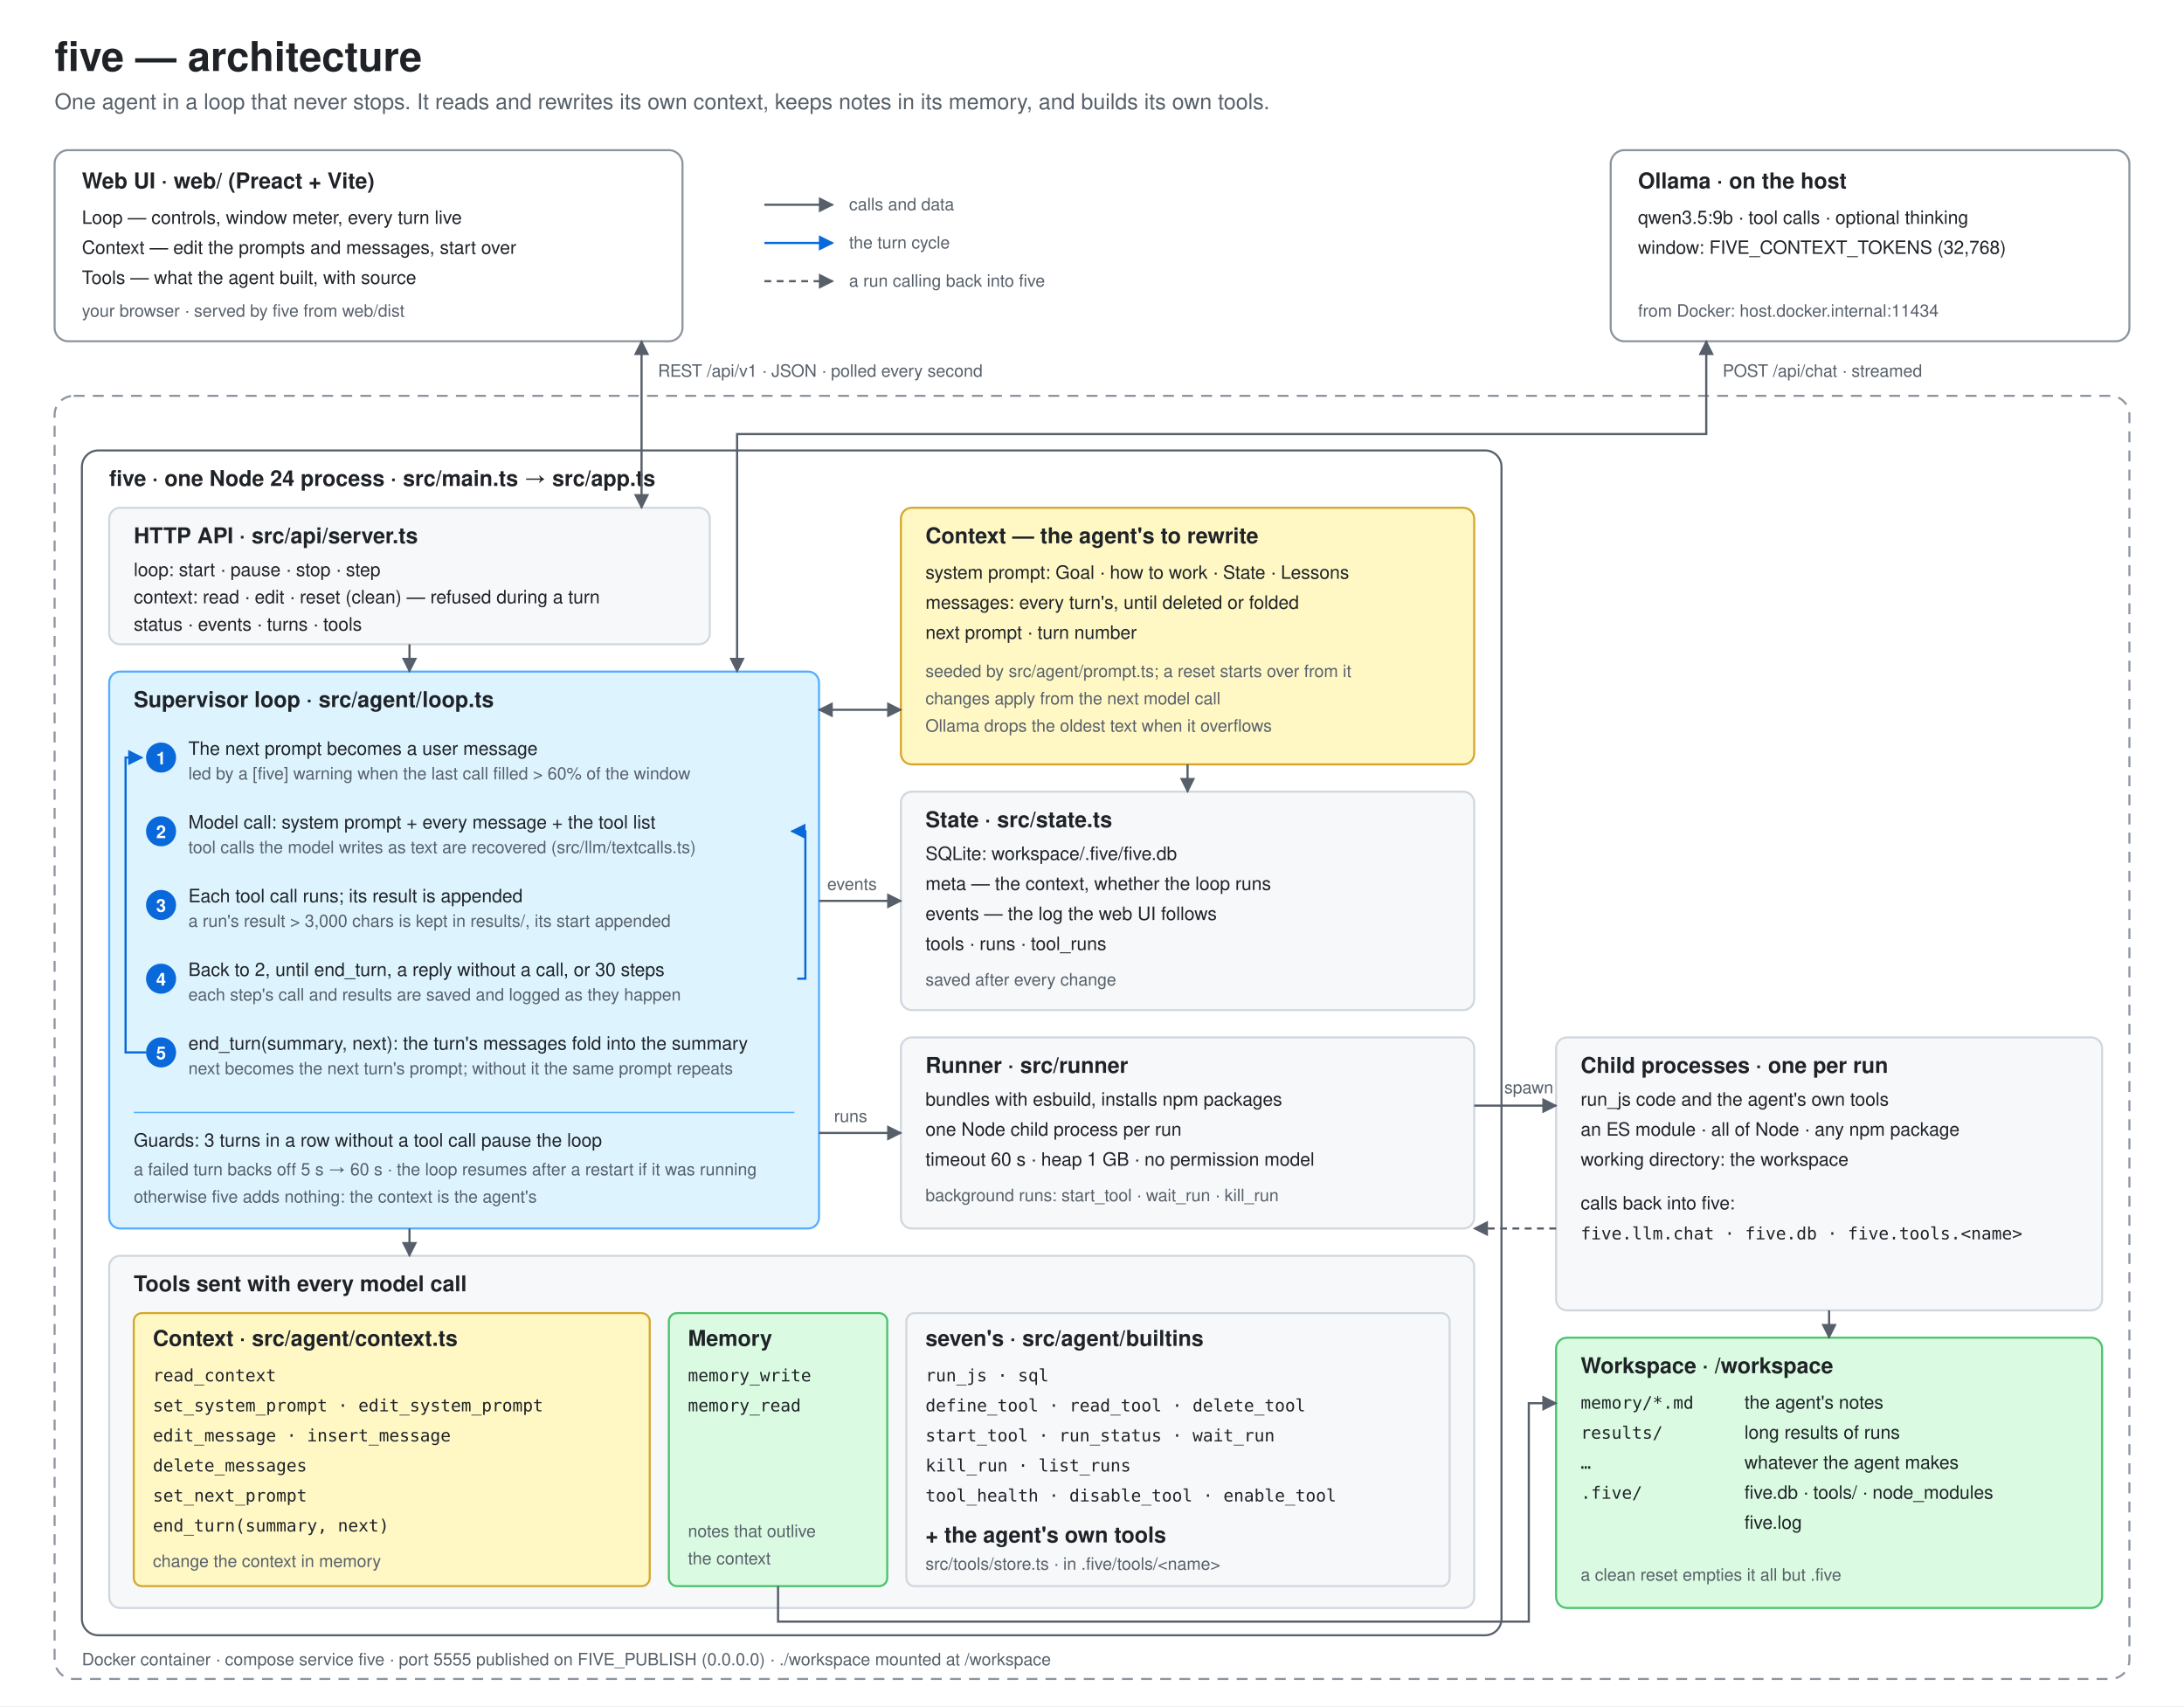
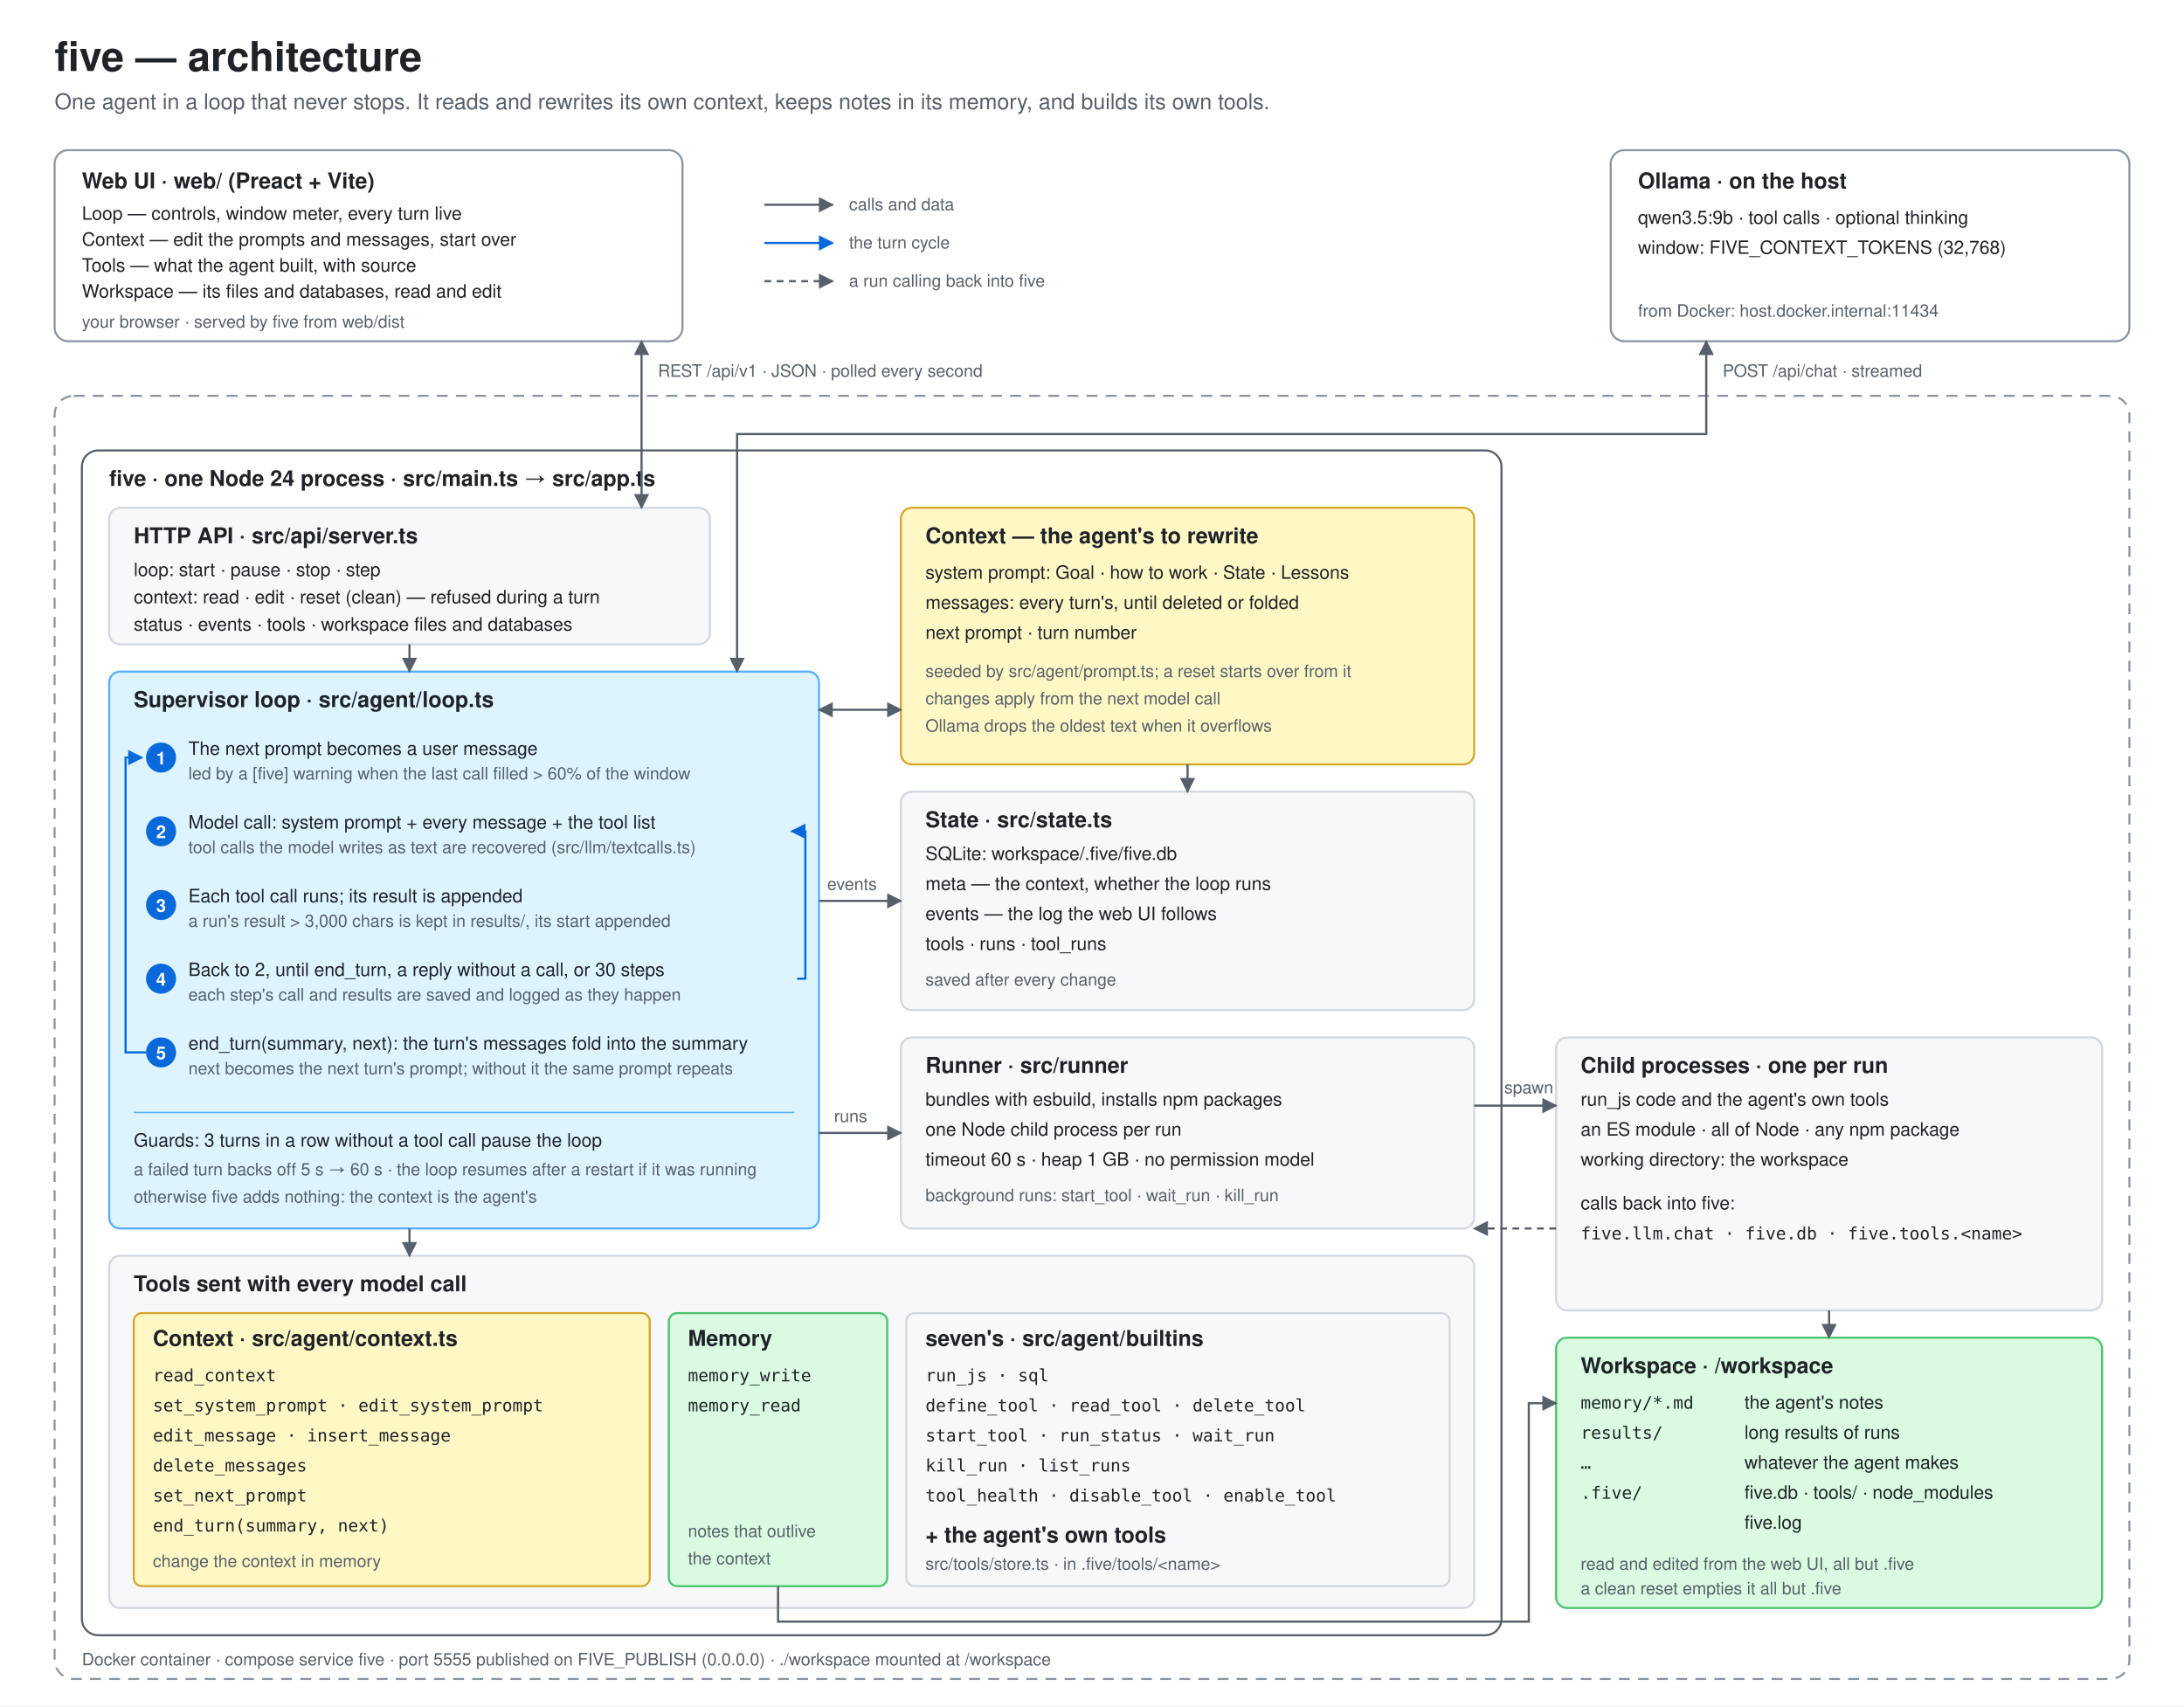
<svg xmlns="http://www.w3.org/2000/svg" width="1600" height="1250" viewBox="0 0 1600 1250">
  <defs>
    <marker id="a" viewBox="0 0 10 10" refX="9" refY="5" markerWidth="7" markerHeight="7" orient="auto-start-reverse">
      <path d="M0 0 L10 5 L0 10 z" fill="#57606a" />
    </marker>
    <marker id="b" viewBox="0 0 10 10" refX="9" refY="5" markerWidth="7" markerHeight="7" orient="auto-start-reverse">
      <path d="M0 0 L10 5 L0 10 z" fill="#0969da" />
    </marker>
    <style>
      text { font-family: "Helvetica Neue", Helvetica, Arial, sans-serif; fill: #1f2328; }
      .t { font-size: 30px; font-weight: 700; }
      .st { font-size: 16px; fill: #57606a; }
      .h { font-size: 16px; font-weight: 700; }
      .s { font-size: 13.5px; }
      .m { font-size: 12.5px; fill: #57606a; }
      .k { font-size: 12.5px; fill: #57606a; }
      .c { font-family: Menlo, Monaco, monospace; font-size: 12.5px; }
      .n { font-size: 13px; font-weight: 700; fill: #ffffff; }
      .box { fill: #f6f8fa; stroke: #d0d7de; stroke-width: 1.5; }
      .ext { fill: #ffffff; stroke: #8c959f; stroke-width: 1.5; }
      .loop { fill: #ddf4ff; stroke: #54aeff; stroke-width: 1.5; }
      .ctx { fill: #fff8c5; stroke: #d4a72c; stroke-width: 1.5; }
      .mem { fill: #dafbe1; stroke: #4ac26b; stroke-width: 1.5; }
      .ln { stroke: #57606a; stroke-width: 1.6; fill: none; }
      .lb { stroke: #0969da; stroke-width: 1.6; fill: none; }
    </style>
  </defs>
  <rect width="1600" height="1250" fill="#ffffff" />
  <text class="t" x="40" y="52">five — architecture</text>
  <text class="st" x="40" y="80">One agent in a loop that never stops. It reads and rewrites its own context, keeps notes in its memory, and builds its own tools.</text>
  <rect class="ext" x="40" y="110" width="460" height="140" rx="10" />
  <text class="h" x="60" y="138">Web UI · web/ (Preact + Vite)</text>
-   <text class="s" x="60" y="164">Loop — controls, window meter, every turn live</text>
-   <text class="s" x="60" y="186">Context — edit the prompts and messages, start over</text>
-   <text class="s" x="60" y="208">Tools — what the agent built, with source</text>
-   <text class="m" x="60" y="232">your browser · served by five from web/dist</text>
+   <text class="s" x="60" y="161">Loop — controls, window meter, every turn live</text>
+   <text class="s" x="60" y="180">Context — edit the prompts and messages, start over</text>
+   <text class="s" x="60" y="199">Tools — what the agent built, with source</text>
+   <text class="s" x="60" y="218">Workspace — its files and databases, read and edit</text>
+   <text class="m" x="60" y="240">your browser · served by five from web/dist</text>
  <rect class="ext" x="1180" y="110" width="380" height="140" rx="10" />
  <text class="h" x="1200" y="138">Ollama · on the host</text>
  <text class="s" x="1200" y="164">qwen3.5:9b · tool calls · optional thinking</text>
  <text class="s" x="1200" y="186">window: FIVE_CONTEXT_TOKENS (32,768)</text>
  <text class="m" x="1200" y="232">from Docker: host.docker.internal:11434</text>
  <line class="ln" x1="560" y1="150" x2="610" y2="150" marker-end="url(#a)" />
  <text class="k" x="622" y="154">calls and data</text>
  <line class="lb" x1="560" y1="178" x2="610" y2="178" marker-end="url(#b)" />
  <text class="k" x="622" y="182">the turn cycle</text>
  <line class="ln" x1="560" y1="206" x2="610" y2="206" stroke-dasharray="5 4" marker-end="url(#a)" />
  <text class="k" x="622" y="210">a run calling back into five</text>
  <rect x="40" y="290" width="1520" height="940" rx="14" fill="none" stroke="#8c959f" stroke-width="1.5" stroke-dasharray="8 6" />
  <text class="m" x="60" y="1220">Docker container · compose service five · port 5555 published on FIVE_PUBLISH (0.0.0.0) · ./workspace mounted at /workspace</text>
  <rect x="60" y="330" width="1040" height="868" rx="12" fill="#ffffff" stroke="#57606a" stroke-width="1.5" />
  <text class="h" x="80" y="356">five · one Node 24 process · src/main.ts → src/app.ts</text>
  <rect class="box" x="80" y="372" width="440" height="100" rx="8" />
  <text class="h" x="98" y="398">HTTP API · src/api/server.ts</text>
  <text class="s" x="98" y="422">loop: start · pause · stop · step</text>
  <text class="s" x="98" y="442">context: read · edit · reset (clean) — refused during a turn</text>
-   <text class="s" x="98" y="462">status · events · turns · tools</text>
+   <text class="s" x="98" y="462">status · events · tools · workspace files and databases</text>
  <rect class="loop" x="80" y="492" width="520" height="408" rx="8" />
  <text class="h" x="98" y="518">Supervisor loop · src/agent/loop.ts</text>
  <circle cx="118" cy="555" r="11" fill="#0969da" />
  <text class="n" x="118" y="560" text-anchor="middle">1</text>
  <text class="s" x="138" y="553">The next prompt becomes a user message</text>
  <text class="m" x="138" y="571">led by a [five] warning when the last call filled &gt; 60% of the window</text>
  <circle cx="118" cy="609" r="11" fill="#0969da" />
  <text class="n" x="118" y="614" text-anchor="middle">2</text>
  <text class="s" x="138" y="607">Model call: system prompt + every message + the tool list</text>
  <text class="m" x="138" y="625">tool calls the model writes as text are recovered (src/llm/textcalls.ts)</text>
  <circle cx="118" cy="663" r="11" fill="#0969da" />
  <text class="n" x="118" y="668" text-anchor="middle">3</text>
  <text class="s" x="138" y="661">Each tool call runs; its result is appended</text>
  <text class="m" x="138" y="679">a run's result &gt; 3,000 chars is kept in results/, its start appended</text>
  <circle cx="118" cy="717" r="11" fill="#0969da" />
  <text class="n" x="118" y="722" text-anchor="middle">4</text>
  <text class="s" x="138" y="715">Back to 2, until end_turn, a reply without a call, or 30 steps</text>
  <text class="m" x="138" y="733">each step's call and results are saved and logged as they happen</text>
  <circle cx="118" cy="771" r="11" fill="#0969da" />
  <text class="n" x="118" y="776" text-anchor="middle">5</text>
  <text class="s" x="138" y="769">end_turn(summary, next): the turn's messages fold into the summary</text>
  <text class="m" x="138" y="787">next becomes the next turn's prompt; without it the same prompt repeats</text>
  <path class="lb" d="M 107 771 L 92 771 L 92 555 L 104 555" marker-end="url(#b)" />
  <path class="lb" d="M 584 717 L 590 717 L 590 609 L 580 609" marker-end="url(#b)" />
  <line x1="98" y1="815" x2="582" y2="815" stroke="#54aeff" stroke-width="1" />
  <text class="s" x="98" y="840">Guards: 3 turns in a row without a tool call pause the loop</text>
  <text class="m" x="98" y="861">a failed turn backs off 5 s → 60 s · the loop resumes after a restart if it was running</text>
  <text class="m" x="98" y="881">otherwise five adds nothing: the context is the agent's</text>
  <rect class="ctx" x="660" y="372" width="420" height="188" rx="8" />
  <text class="h" x="678" y="398">Context — the agent's to rewrite</text>
  <text class="s" x="678" y="424">system prompt: Goal · how to work · State · Lessons</text>
  <text class="s" x="678" y="446">messages: every turn's, until deleted or folded</text>
  <text class="s" x="678" y="468">next prompt · turn number</text>
  <text class="m" x="678" y="496">seeded by src/agent/prompt.ts; a reset starts over from it</text>
  <text class="m" x="678" y="516">changes apply from the next model call</text>
  <text class="m" x="678" y="536">Ollama drops the oldest text when it overflows</text>
  <rect class="box" x="660" y="580" width="420" height="160" rx="8" />
  <text class="h" x="678" y="606">State · src/state.ts</text>
  <text class="s" x="678" y="630">SQLite: workspace/.five/five.db</text>
  <text class="s" x="678" y="652">meta — the context, whether the loop runs</text>
  <text class="s" x="678" y="674">events — the log the web UI follows</text>
  <text class="s" x="678" y="696">tools · runs · tool_runs</text>
  <text class="m" x="678" y="722">saved after every change</text>
  <rect class="box" x="660" y="760" width="420" height="140" rx="8" />
  <text class="h" x="678" y="786">Runner · src/runner</text>
  <text class="s" x="678" y="810">bundles with esbuild, installs npm packages</text>
  <text class="s" x="678" y="832">one Node child process per run</text>
  <text class="s" x="678" y="854">timeout 60 s · heap 1 GB · no permission model</text>
  <text class="m" x="678" y="880">background runs: start_tool · wait_run · kill_run</text>
  <rect class="box" x="80" y="920" width="1000" height="258" rx="8" />
  <text class="h" x="98" y="946">Tools sent with every model call</text>
  <rect class="ctx" x="98" y="962" width="378" height="200" rx="6" />
  <text class="h" x="112" y="986">Context · src/agent/context.ts</text>
  <text class="c" x="112" y="1012">read_context</text>
  <text class="c" x="112" y="1034">set_system_prompt · edit_system_prompt</text>
  <text class="c" x="112" y="1056">edit_message · insert_message</text>
  <text class="c" x="112" y="1078">delete_messages</text>
  <text class="c" x="112" y="1100">set_next_prompt</text>
  <text class="c" x="112" y="1122">end_turn(summary, next)</text>
  <text class="m" x="112" y="1148">change the context in memory</text>
  <rect class="mem" x="490" y="962" width="160" height="200" rx="6" />
  <text class="h" x="504" y="986">Memory</text>
  <text class="c" x="504" y="1012">memory_write</text>
  <text class="c" x="504" y="1034">memory_read</text>
  <text class="m" x="504" y="1126">notes that outlive</text>
  <text class="m" x="504" y="1146">the context</text>
  <rect class="box" x="664" y="962" width="398" height="200" rx="6" fill="#ffffff" />
  <text class="h" x="678" y="986">seven's · src/agent/builtins</text>
  <text class="c" x="678" y="1012">run_js · sql</text>
  <text class="c" x="678" y="1034">define_tool · read_tool · delete_tool</text>
  <text class="c" x="678" y="1056">start_tool · run_status · wait_run</text>
  <text class="c" x="678" y="1078">kill_run · list_runs</text>
  <text class="c" x="678" y="1100">tool_health · disable_tool · enable_tool</text>
  <text class="h" x="678" y="1130">+ the agent's own tools</text>
  <text class="m" x="678" y="1150">src/tools/store.ts · in .five/tools/&lt;name&gt;</text>
  <rect class="box" x="1140" y="760" width="400" height="200" rx="8" fill="#ffffff" />
  <text class="h" x="1158" y="786">Child processes · one per run</text>
  <text class="s" x="1158" y="810">run_js code and the agent's own tools</text>
  <text class="s" x="1158" y="832">an ES module · all of Node · any npm package</text>
  <text class="s" x="1158" y="854">working directory: the workspace</text>
  <text class="s" x="1158" y="886">calls back into five:</text>
  <text class="c" x="1158" y="908">five.llm.chat · five.db · five.tools.&lt;name&gt;</text>
  <rect class="mem" x="1140" y="980" width="400" height="198" rx="8" />
  <text class="h" x="1158" y="1006">Workspace · /workspace</text>
  <text class="c" x="1158" y="1032">memory/*.md</text>
  <text class="s" x="1278" y="1032">the agent's notes</text>
  <text class="c" x="1158" y="1054">results/</text>
  <text class="s" x="1278" y="1054">long results of runs</text>
  <text class="c" x="1158" y="1076">…</text>
  <text class="s" x="1278" y="1076">whatever the agent makes</text>
  <text class="c" x="1158" y="1098">.five/</text>
  <text class="s" x="1278" y="1098">five.db · tools/ · node_modules</text>
  <text class="s" x="1278" y="1120">five.log</text>
-   <text class="m" x="1158" y="1158">a clean reset empties it all but .five</text>
+   <text class="m" x="1158" y="1150">read and edited from the web UI, all but .five</text>
+   <text class="m" x="1158" y="1168">a clean reset empties it all but .five</text>
  <line class="ln" x1="470" y1="250" x2="470" y2="372" marker-start="url(#a)" marker-end="url(#a)" />
  <text class="k" x="482" y="276">REST /api/v1 · JSON · polled every second</text>
  <line class="ln" x1="300" y1="472" x2="300" y2="492" marker-end="url(#a)" />
  <path class="ln" d="M 540 492 L 540 318 L 1250 318 L 1250 250" marker-start="url(#a)" marker-end="url(#a)" />
  <text class="k" x="1262" y="276">POST /api/chat · streamed</text>
  <line class="ln" x1="600" y1="520" x2="660" y2="520" marker-start="url(#a)" marker-end="url(#a)" />
  <line class="ln" x1="870" y1="560" x2="870" y2="580" marker-end="url(#a)" />
  <line class="ln" x1="600" y1="660" x2="660" y2="660" marker-end="url(#a)" />
  <text class="k" x="606" y="652">events</text>
  <line class="ln" x1="600" y1="830" x2="660" y2="830" marker-end="url(#a)" />
  <text class="k" x="611" y="822">runs</text>
  <line class="ln" x1="300" y1="900" x2="300" y2="920" marker-end="url(#a)" />
  <line class="ln" x1="1080" y1="810" x2="1140" y2="810" marker-end="url(#a)" />
  <text class="k" x="1120" y="801" text-anchor="middle">spawn</text>
  <line class="ln" x1="1140" y1="900" x2="1080" y2="900" stroke-dasharray="5 4" marker-end="url(#a)" />
  <line class="ln" x1="1340" y1="960" x2="1340" y2="980" marker-end="url(#a)" />
  <path class="ln" d="M 570 1162 L 570 1188 L 1120 1188 L 1120 1028 L 1140 1028" marker-end="url(#a)" />
</svg>
